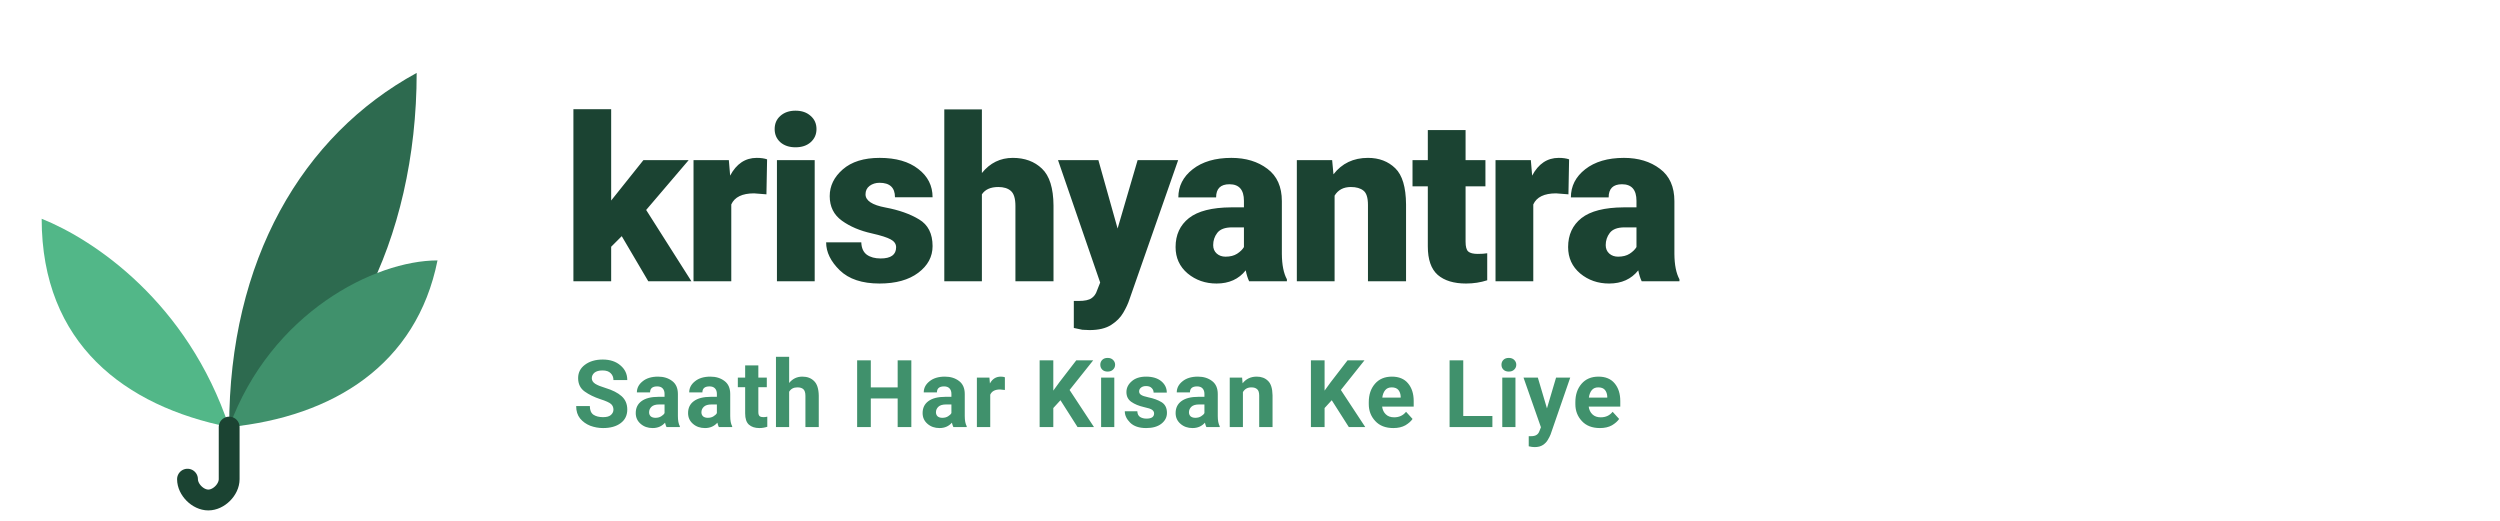
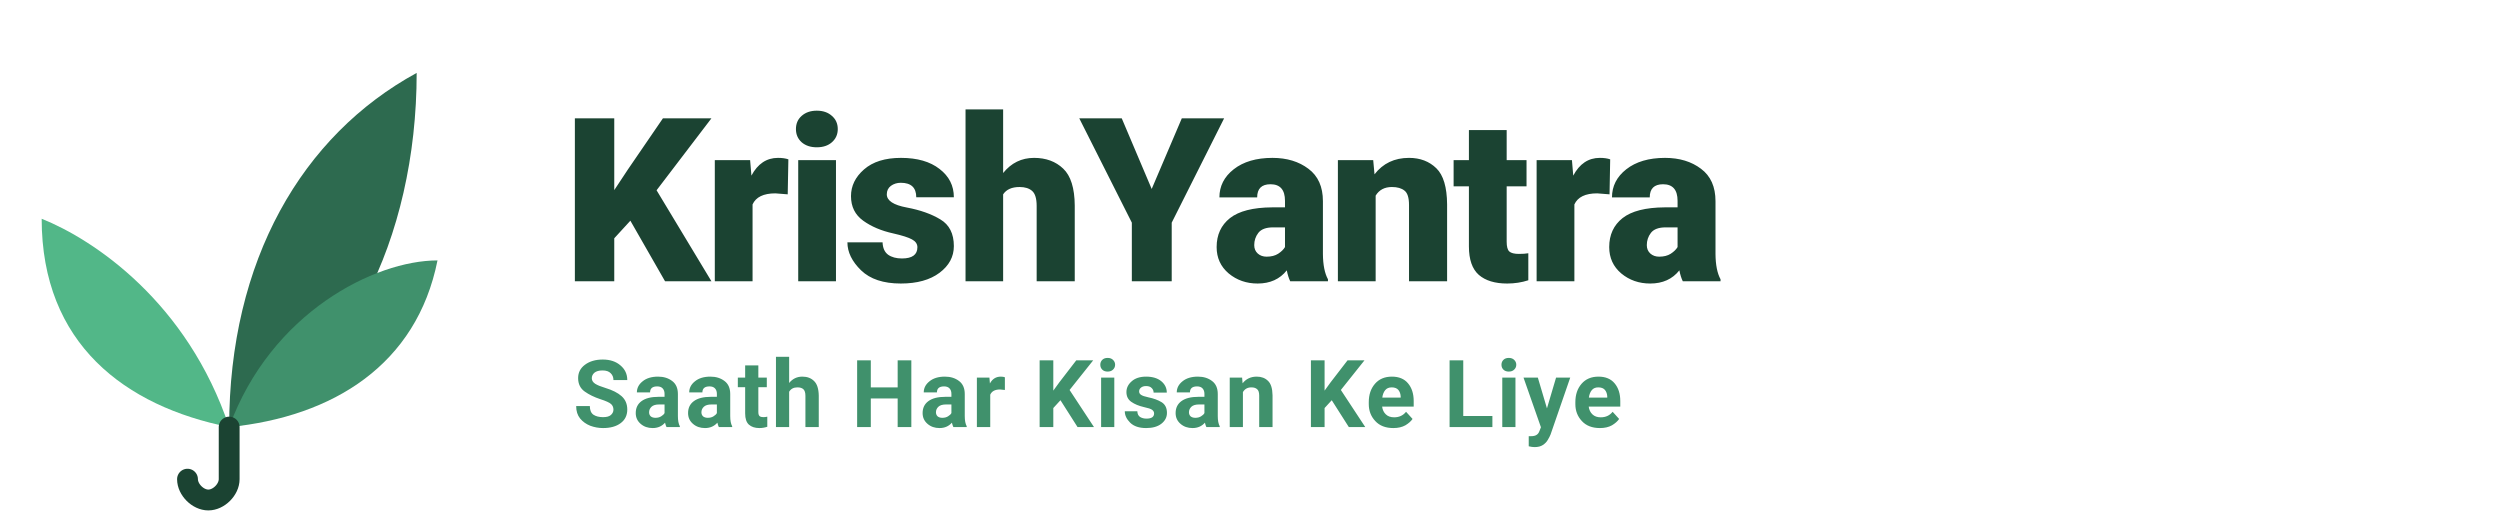
<svg xmlns="http://www.w3.org/2000/svg" viewBox="0 0 240 50" fill="none">
  <g transform="translate(4, 5)">
    <path d="M18 36 C18 20 25 8 36 2 C36 18 29 32 18 36 Z" fill="#2d6a4f" />
    <path d="M18 36 C14 24 5 18 0 16 C0 28 8 34 18 36 Z" fill="#52b788" />
    <path d="M18 36 C22 25 32 20 38 20 C36 30 28 35 18 36 Z" fill="#40916c" />
    <path d="M18 36 L18 41 C18 42 17 43 16 43 C15 43 14 42 14 41" stroke="#1b4332" stroke-width="2" stroke-linecap="round" />
  </g>
-   <text x="54" y="27" font-family="system-ui, -apple-system, 'Segoe UI', Roboto, sans-serif" font-size="22" font-weight="900" fill="#1b4332" letter-spacing="-0.5">krishyantra</text>
+   <text x="54" y="27" font-family="system-ui, -apple-system, 'Segoe UI', Roboto, sans-serif" font-size="22" font-weight="900" fill="#1b4332" letter-spacing="-0.5">KrishYantra</text>
  <text x="55" y="41" font-family="system-ui, -apple-system, 'Segoe UI', Roboto, sans-serif" font-size="9" font-weight="600" fill="#40916c" letter-spacing="0.2">Saath Har Kisan Ke Liye</text>
</svg>
